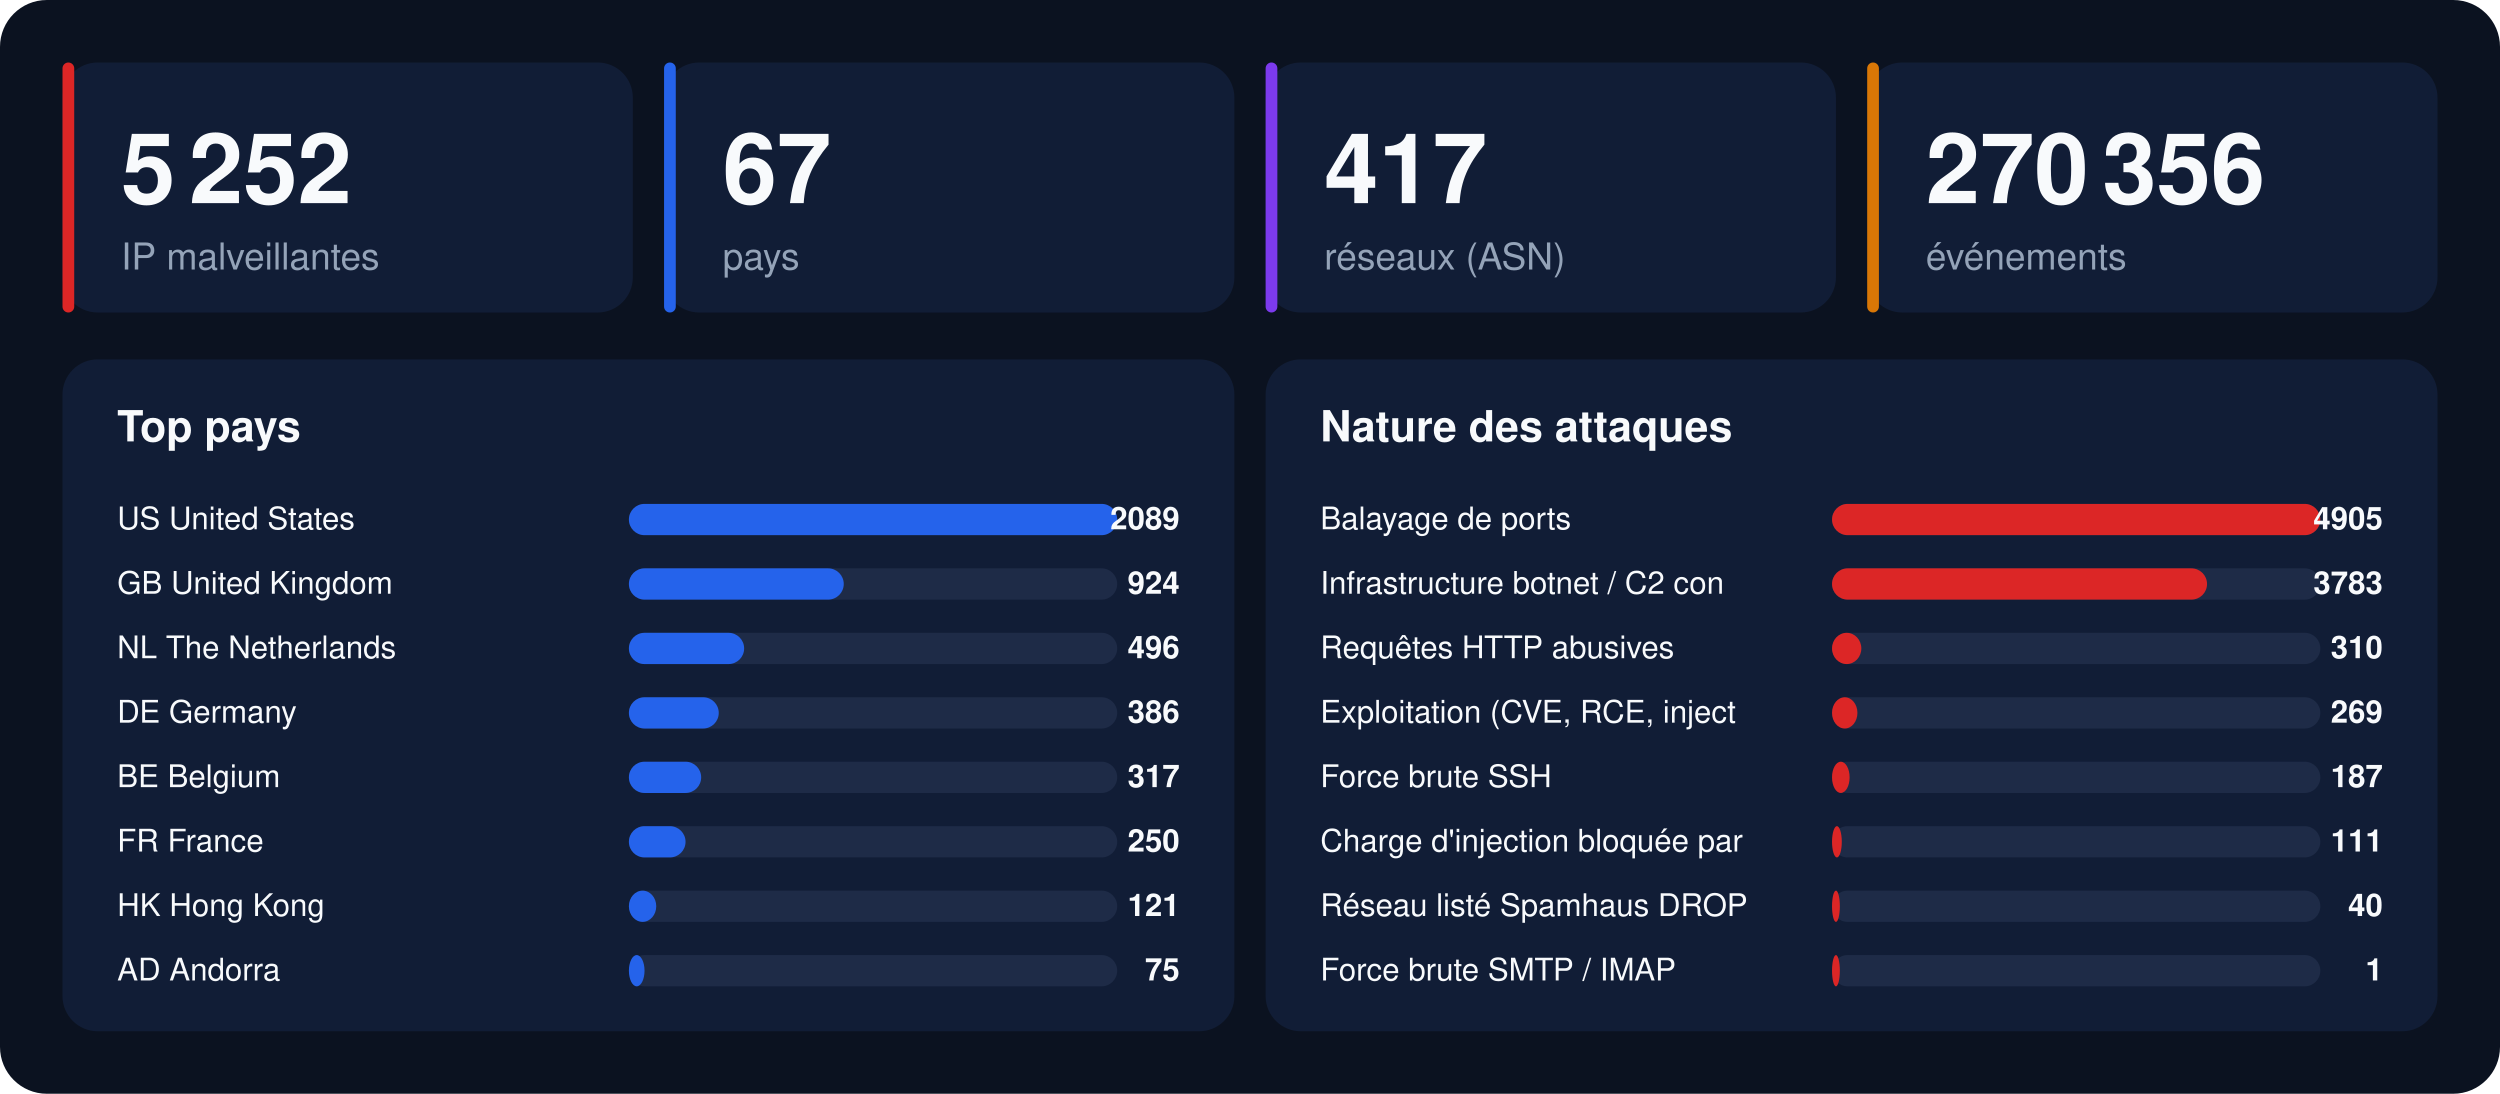
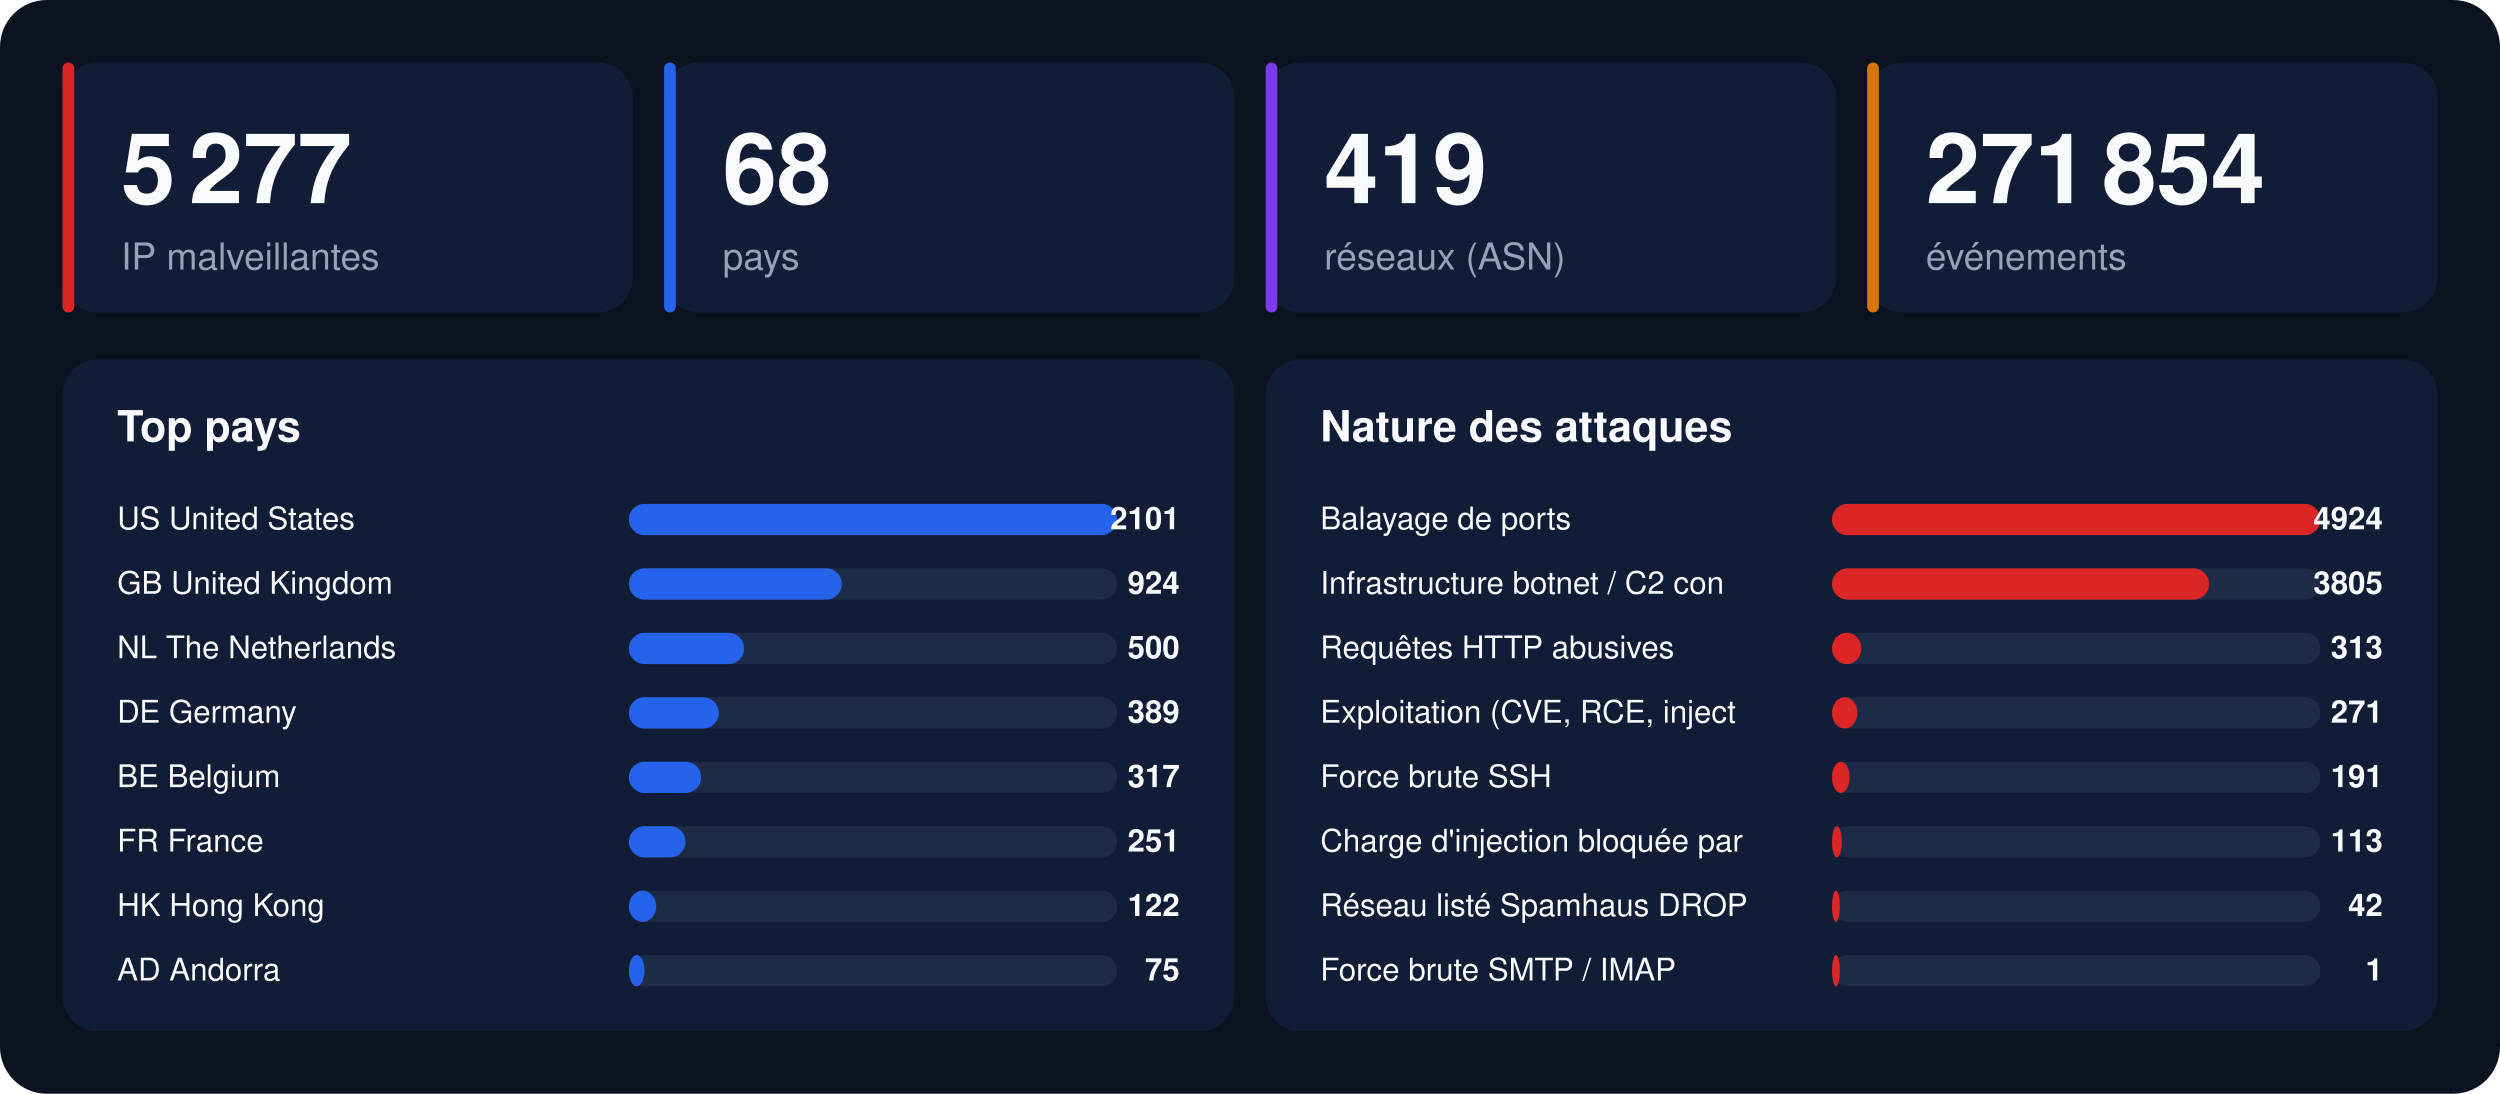
<svg xmlns="http://www.w3.org/2000/svg" width="1280" height="560" viewBox="0 0 1280 560" font-family="-apple-system,BlinkMacSystemFont,'Segoe UI',Helvetica,Arial,sans-serif">
  <rect width="1280" height="560" rx="24" fill="#0b1220" />
  <rect x="32" y="32" width="292" height="128" rx="18" fill="#111d36" />
  <rect x="32" y="32" width="6" height="128" rx="3" fill="#dc2626" />
-   <text x="62" y="104" font-size="50" font-weight="800" fill="#f8fafc">5 252</text>
+   <text x="62" y="104" font-size="50" font-weight="800" fill="#f8fafc">5 277</text>
  <text x="62" y="138" font-size="19" fill="#94a3b8">IP malveillantes</text>
  <rect x="340" y="32" width="292" height="128" rx="18" fill="#111d36" />
  <rect x="340" y="32" width="6" height="128" rx="3" fill="#2563eb" />
-   <text x="370" y="104" font-size="50" font-weight="800" fill="#f8fafc">67</text>
+   <text x="370" y="104" font-size="50" font-weight="800" fill="#f8fafc">68</text>
  <text x="370" y="138" font-size="19" fill="#94a3b8">pays</text>
  <rect x="648" y="32" width="292" height="128" rx="18" fill="#111d36" />
  <rect x="648" y="32" width="6" height="128" rx="3" fill="#7c3aed" />
-   <text x="678" y="104" font-size="50" font-weight="800" fill="#f8fafc">417</text>
+   <text x="678" y="104" font-size="50" font-weight="800" fill="#f8fafc">419</text>
  <text x="678" y="138" font-size="19" fill="#94a3b8">réseaux (ASN)</text>
  <rect x="956" y="32" width="292" height="128" rx="18" fill="#111d36" />
  <rect x="956" y="32" width="6" height="128" rx="3" fill="#d97706" />
-   <text x="986" y="104" font-size="50" font-weight="800" fill="#f8fafc">270 356</text>
+   <text x="986" y="104" font-size="50" font-weight="800" fill="#f8fafc">271 854</text>
  <text x="986" y="138" font-size="19" fill="#94a3b8">événements</text>
  <rect x="32" y="184" width="600" height="344" rx="18" fill="#111d36" />
  <text x="60" y="226" font-size="22" font-weight="700" fill="#f8fafc">Top pays</text>
  <text x="60" y="271" font-size="16" fill="#f8fafc">US  United States</text>
  <rect x="322" y="258" width="250" height="16" rx="8" fill="#1e2b47" />
  <rect x="322" y="258" width="250" height="16" rx="8" fill="#2563eb" />
-   <text x="604" y="271" font-size="16" font-weight="700" text-anchor="end" fill="#f8fafc">2089</text>
+   <text x="604" y="271" font-size="16" font-weight="700" text-anchor="end" fill="#f8fafc">2101</text>
  <text x="60" y="304" font-size="16" fill="#f8fafc">GB  United Kingdom</text>
  <rect x="322" y="291" width="250" height="16" rx="8" fill="#1e2b47" />
-   <rect x="322" y="291" width="110" height="16" rx="8" fill="#2563eb" />
+   <rect x="322" y="291" width="109" height="16" rx="8" fill="#2563eb" />
  <text x="604" y="304" font-size="16" font-weight="700" text-anchor="end" fill="#f8fafc">924</text>
  <text x="60" y="337" font-size="16" fill="#f8fafc">NL  The Netherlands</text>
  <rect x="322" y="324" width="250" height="16" rx="8" fill="#1e2b47" />
  <rect x="322" y="324" width="59" height="16" rx="8" fill="#2563eb" />
-   <text x="604" y="337" font-size="16" font-weight="700" text-anchor="end" fill="#f8fafc">496</text>
+   <text x="604" y="337" font-size="16" font-weight="700" text-anchor="end" fill="#f8fafc">500</text>
  <text x="60" y="370" font-size="16" fill="#f8fafc">DE  Germany</text>
  <rect x="322" y="357" width="250" height="16" rx="8" fill="#1e2b47" />
  <rect x="322" y="357" width="46" height="16" rx="8" fill="#2563eb" />
-   <text x="604" y="370" font-size="16" font-weight="700" text-anchor="end" fill="#f8fafc">386</text>
+   <text x="604" y="370" font-size="16" font-weight="700" text-anchor="end" fill="#f8fafc">389</text>
  <text x="60" y="403" font-size="16" fill="#f8fafc">BE  Belgium</text>
  <rect x="322" y="390" width="250" height="16" rx="8" fill="#1e2b47" />
  <rect x="322" y="390" width="37" height="16" rx="8" fill="#2563eb" />
  <text x="604" y="403" font-size="16" font-weight="700" text-anchor="end" fill="#f8fafc">317</text>
  <text x="60" y="436" font-size="16" fill="#f8fafc">FR  France</text>
  <rect x="322" y="423" width="250" height="16" rx="8" fill="#1e2b47" />
  <rect x="322" y="423" width="29" height="16" rx="8" fill="#2563eb" />
-   <text x="604" y="436" font-size="16" font-weight="700" text-anchor="end" fill="#f8fafc">250</text>
+   <text x="604" y="436" font-size="16" font-weight="700" text-anchor="end" fill="#f8fafc">251</text>
  <text x="60" y="469" font-size="16" fill="#f8fafc">HK  Hong Kong</text>
  <rect x="322" y="456" width="250" height="16" rx="8" fill="#1e2b47" />
  <rect x="322" y="456" width="14" height="16" rx="8" fill="#2563eb" />
-   <text x="604" y="469" font-size="16" font-weight="700" text-anchor="end" fill="#f8fafc">121</text>
+   <text x="604" y="469" font-size="16" font-weight="700" text-anchor="end" fill="#f8fafc">122</text>
  <text x="60" y="502" font-size="16" fill="#f8fafc">AD  Andorra</text>
  <rect x="322" y="489" width="250" height="16" rx="8" fill="#1e2b47" />
  <rect x="322" y="489" width="8" height="16" rx="8" fill="#2563eb" />
  <text x="604" y="502" font-size="16" font-weight="700" text-anchor="end" fill="#f8fafc">75</text>
  <rect x="648" y="184" width="600" height="344" rx="18" fill="#111d36" />
  <text x="676" y="226" font-size="22" font-weight="700" fill="#f8fafc">Nature des attaques</text>
  <text x="676" y="271" font-size="16" fill="#f8fafc">Balayage de ports</text>
  <rect x="938" y="258" width="250" height="16" rx="8" fill="#1e2b47" />
  <rect x="938" y="258" width="250" height="16" rx="8" fill="#dc2626" />
-   <text x="1220" y="271" font-size="16" font-weight="700" text-anchor="end" fill="#f8fafc">4905</text>
+   <text x="1220" y="271" font-size="16" font-weight="700" text-anchor="end" fill="#f8fafc">4924</text>
  <text x="676" y="304" font-size="16" fill="#f8fafc">Infrastructure botnet / C2 con</text>
  <rect x="938" y="291" width="250" height="16" rx="8" fill="#1e2b47" />
-   <rect x="938" y="291" width="192" height="16" rx="8" fill="#dc2626" />
-   <text x="1220" y="304" font-size="16" font-weight="700" text-anchor="end" fill="#f8fafc">3783</text>
+   <rect x="938" y="291" width="193" height="16" rx="8" fill="#dc2626" />
+   <text x="1220" y="304" font-size="16" font-weight="700" text-anchor="end" fill="#f8fafc">3805</text>
  <text x="676" y="337" font-size="16" fill="#f8fafc">Requêtes HTTP abusives</text>
  <rect x="938" y="324" width="250" height="16" rx="8" fill="#1e2b47" />
  <rect x="938" y="324" width="15" height="16" rx="8" fill="#dc2626" />
-   <text x="1220" y="337" font-size="16" font-weight="700" text-anchor="end" fill="#f8fafc">310</text>
+   <text x="1220" y="337" font-size="16" font-weight="700" text-anchor="end" fill="#f8fafc">313</text>
  <text x="676" y="370" font-size="16" fill="#f8fafc">Exploitation (CVE, RCE, inject</text>
  <rect x="938" y="357" width="250" height="16" rx="8" fill="#1e2b47" />
  <rect x="938" y="357" width="13" height="16" rx="8" fill="#dc2626" />
-   <text x="1220" y="370" font-size="16" font-weight="700" text-anchor="end" fill="#f8fafc">269</text>
+   <text x="1220" y="370" font-size="16" font-weight="700" text-anchor="end" fill="#f8fafc">271</text>
  <text x="676" y="403" font-size="16" fill="#f8fafc">Force brute SSH</text>
  <rect x="938" y="390" width="250" height="16" rx="8" fill="#1e2b47" />
  <rect x="938" y="390" width="9" height="16" rx="8" fill="#dc2626" />
-   <text x="1220" y="403" font-size="16" font-weight="700" text-anchor="end" fill="#f8fafc">187</text>
+   <text x="1220" y="403" font-size="16" font-weight="700" text-anchor="end" fill="#f8fafc">191</text>
  <text x="676" y="436" font-size="16" fill="#f8fafc">Charge d'injection bloquée par</text>
  <rect x="938" y="423" width="250" height="16" rx="8" fill="#1e2b47" />
  <rect x="938" y="423" width="5" height="16" rx="8" fill="#dc2626" />
-   <text x="1220" y="436" font-size="16" font-weight="700" text-anchor="end" fill="#f8fafc">111</text>
+   <text x="1220" y="436" font-size="16" font-weight="700" text-anchor="end" fill="#f8fafc">113</text>
  <text x="676" y="469" font-size="16" fill="#f8fafc">Réseau listé Spamhaus DROP</text>
  <rect x="938" y="456" width="250" height="16" rx="8" fill="#1e2b47" />
  <rect x="938" y="456" width="4" height="16" rx="8" fill="#dc2626" />
-   <text x="1220" y="469" font-size="16" font-weight="700" text-anchor="end" fill="#f8fafc">40</text>
+   <text x="1220" y="469" font-size="16" font-weight="700" text-anchor="end" fill="#f8fafc">42</text>
  <text x="676" y="502" font-size="16" fill="#f8fafc">Force brute SMTP / IMAP</text>
  <rect x="938" y="489" width="250" height="16" rx="8" fill="#1e2b47" />
  <rect x="938" y="489" width="4" height="16" rx="8" fill="#dc2626" />
  <text x="1220" y="502" font-size="16" font-weight="700" text-anchor="end" fill="#f8fafc">1</text>
</svg>
